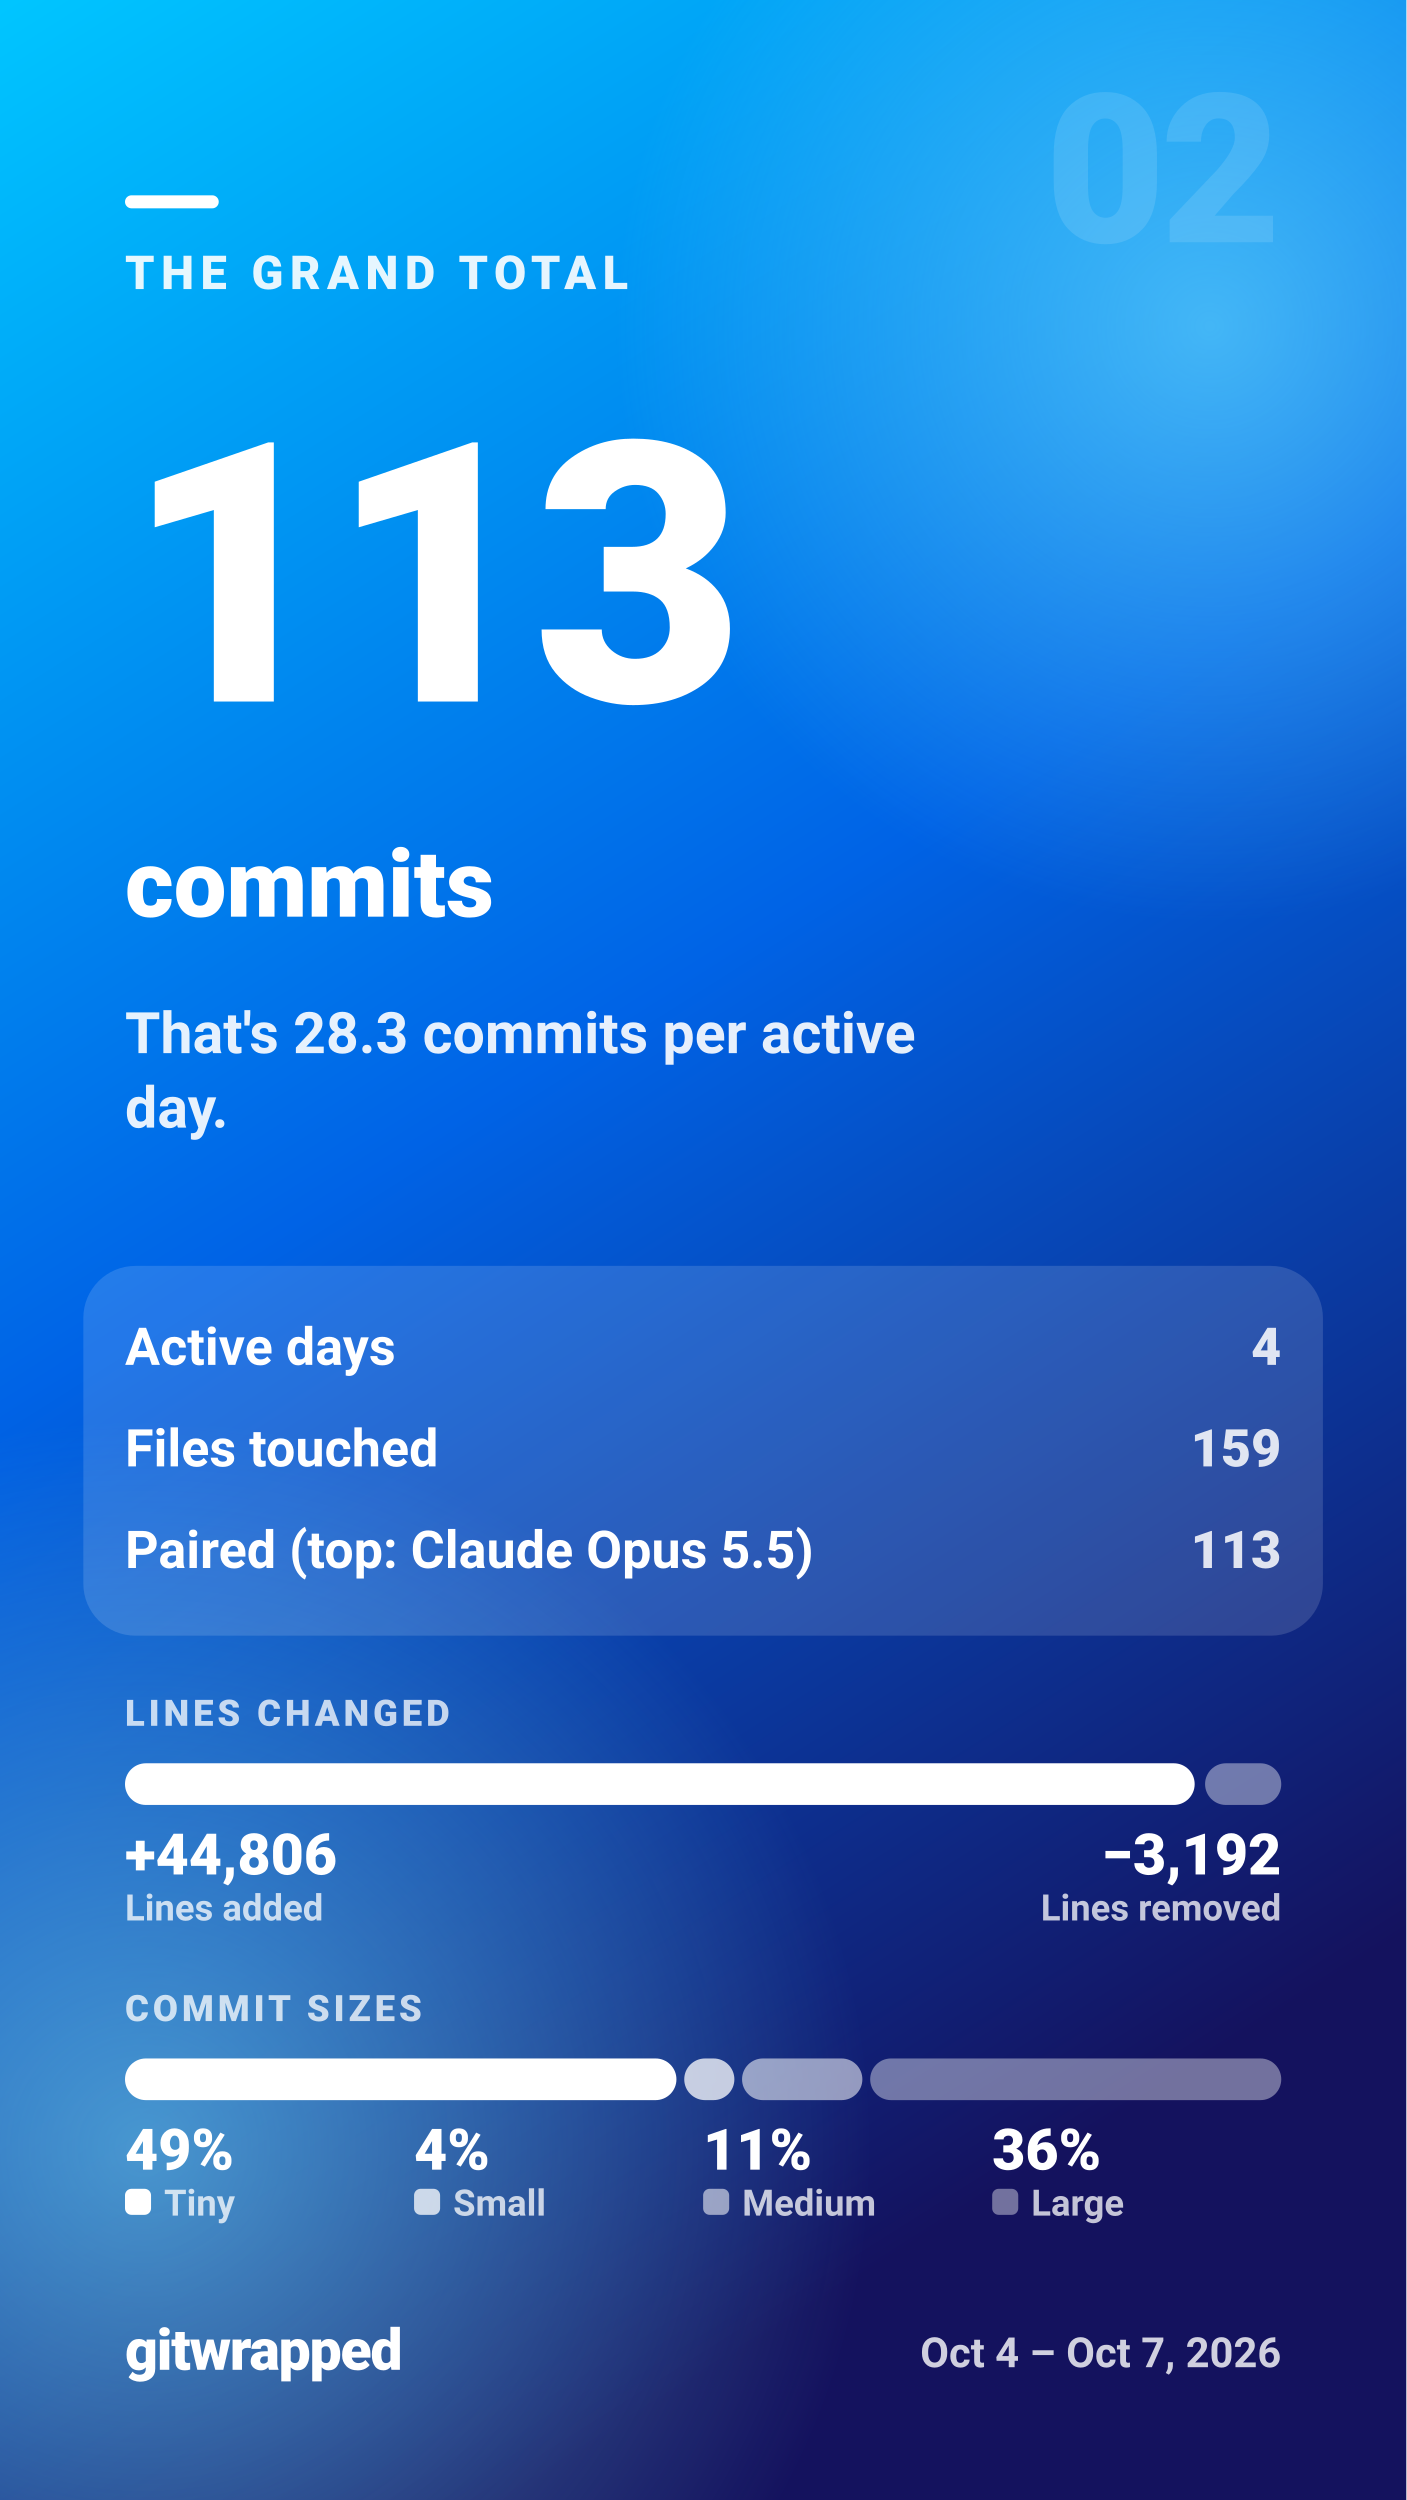
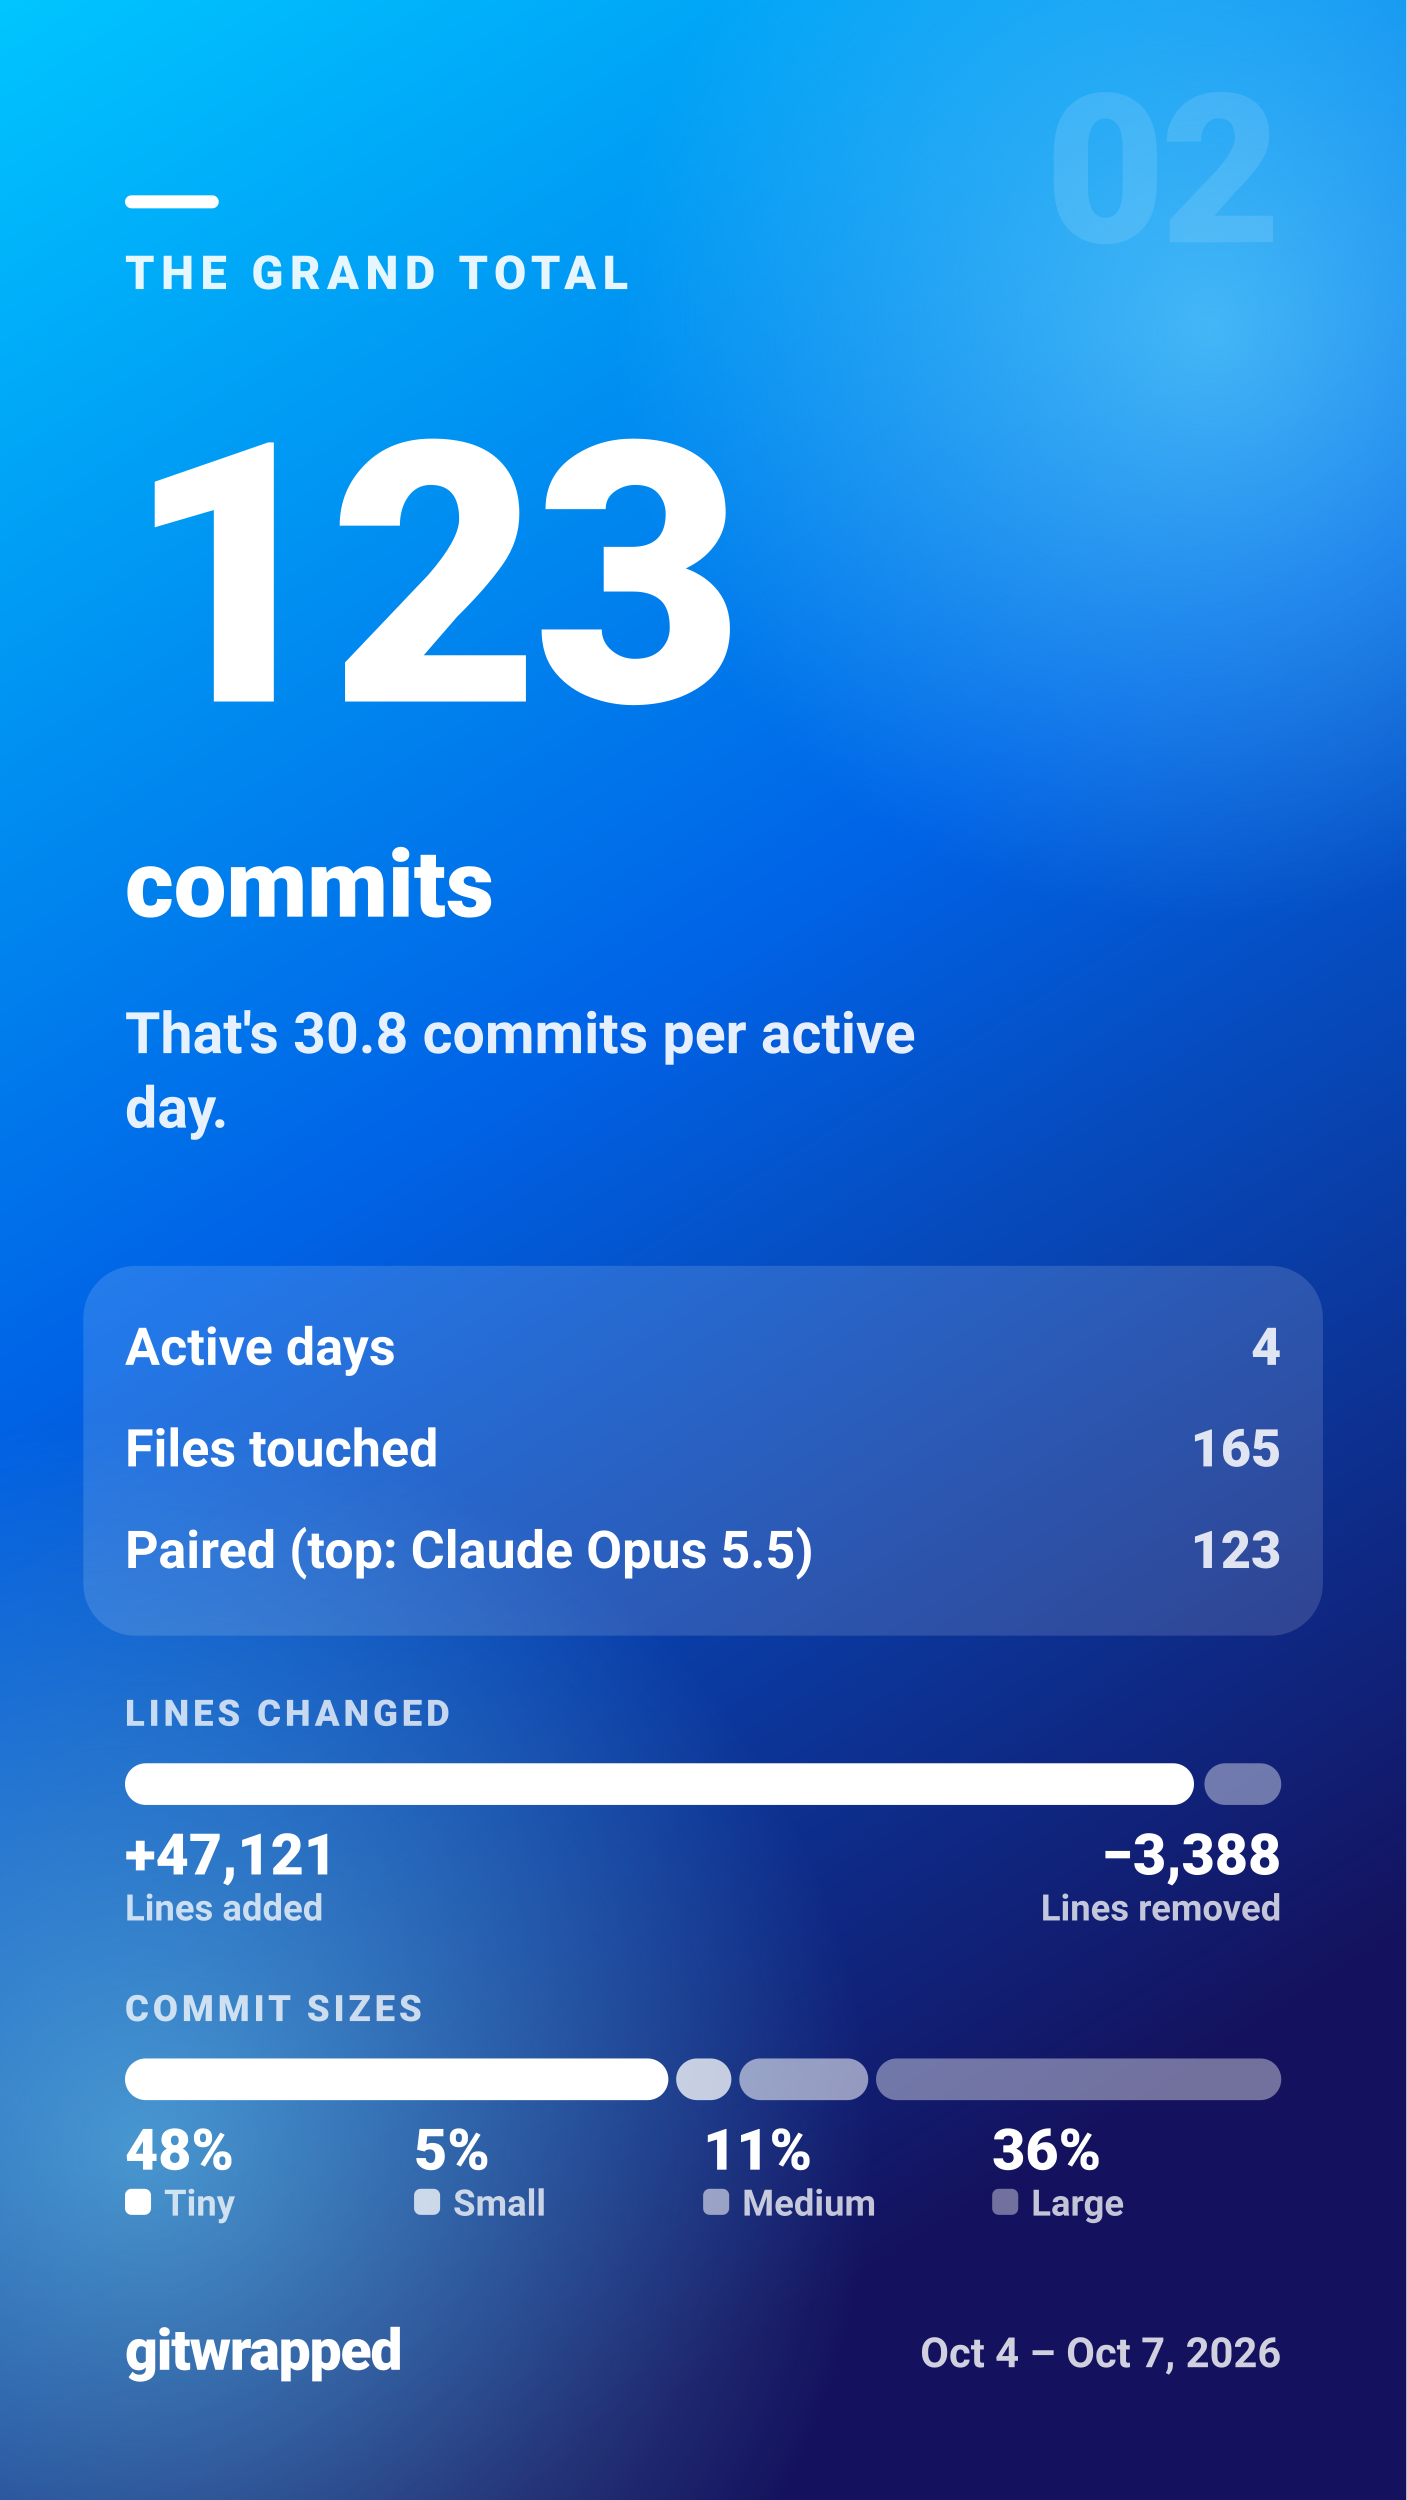
- <svg xmlns="http://www.w3.org/2000/svg" width="1080" height="1920" viewBox="0 0 1080 1920" role="img" aria-label="THE GRAND TOTAL — 113 — commits">
+ <svg xmlns="http://www.w3.org/2000/svg" width="1080" height="1920" viewBox="0 0 1080 1920" role="img" aria-label="THE GRAND TOTAL — 123 — commits">
  <defs>
    <linearGradient id="gw-totals-bg" x1="0" y1="0" x2="0.35" y2="1">
      <stop offset="0.00" stop-color="#00c6ff" />
      <stop offset="0.50" stop-color="#0063e6" />
      <stop offset="1.00" stop-color="#14125e" />
    </linearGradient>
    <radialGradient id="gw-totals-glow">
      <stop offset="0" stop-color="#7ae8ff" stop-opacity="0.55" />
      <stop offset="1" stop-color="#7ae8ff" stop-opacity="0" />
    </radialGradient>
  </defs>
  <rect width="1080" height="1920" fill="url(#gw-totals-bg)" />
  <circle cx="930" cy="250" r="460" fill="url(#gw-totals-glow)" />
  <circle cx="110" cy="1650" r="560" fill="url(#gw-totals-glow)" />
  <g fill="#ffffff" font-family="system-ui, -apple-system, 'Segoe UI', Roboto, Helvetica, Arial, sans-serif">
    <text x="984" y="186" font-size="160" font-weight="900" fill-opacity="0.12" text-anchor="end" letter-spacing="-4">02</text>
    <rect x="96" y="150" width="72" height="10" rx="5" fill="#ffffff" />
    <text x="96" y="222" font-size="36" font-weight="800" fill-opacity="0.9" letter-spacing="5">THE GRAND TOTAL</text>
-     <text x="96" y="538.8" font-size="280" font-weight="900" letter-spacing="-5.6">113</text>
+     <text x="96" y="538.8" font-size="280" font-weight="900" letter-spacing="-5.6">123</text>
    <text x="96" y="704" font-size="72" font-weight="800">commits</text>
-     <text x="96" y="808.8" font-size="44" font-weight="600" fill-opacity="0.9">That's 28.3 commits per active</text>
+     <text x="96" y="808.8" font-size="44" font-weight="600" fill-opacity="0.9">That's 30.8 commits per active</text>
    <text x="96" y="866" font-size="44" font-weight="600" fill-opacity="0.9">day.</text>
    <rect x="64" y="972.2" width="952" height="284" rx="40" fill="#ffffff" fill-opacity="0.14" />
    <text x="96" y="1048.2" font-size="40" font-weight="700">Active days</text>
    <text x="984" y="1048.2" font-size="40" font-weight="800" fill-opacity="0.85" text-anchor="end">4</text>
    <text x="96" y="1126.2" font-size="40" font-weight="700">Files touched</text>
-     <text x="984" y="1126.2" font-size="40" font-weight="800" fill-opacity="0.85" text-anchor="end">159</text>
+     <text x="984" y="1126.2" font-size="40" font-weight="800" fill-opacity="0.85" text-anchor="end">165</text>
    <text x="96" y="1204.2" font-size="40" font-weight="700">Paired (top: Claude Opus 5.5)</text>
-     <text x="984" y="1204.2" font-size="40" font-weight="800" fill-opacity="0.85" text-anchor="end">113</text>
+     <text x="984" y="1204.2" font-size="40" font-weight="800" fill-opacity="0.85" text-anchor="end">123</text>
    <text x="96" y="1325.4" font-size="28" font-weight="800" fill-opacity="0.75" letter-spacing="3">LINES CHANGED</text>
-     <rect x="96" y="1354.2" width="821.5" height="32" rx="16" />
-     <rect x="925.5" y="1354.2" width="58.5" height="32" rx="16" fill-opacity="0.4" />
+     <rect x="96" y="1354.2" width="821" height="32" rx="16" />
+     <rect x="925" y="1354.2" width="59" height="32" rx="16" fill-opacity="0.4" />
    <text x="96" y="1474.9" font-size="28" font-weight="700" fill-opacity="0.75">Lines added</text>
-     <text x="96" y="1439.6" font-size="44" font-weight="900">+44,806</text>
+     <text x="96" y="1439.6" font-size="44" font-weight="900">+47,121</text>
    <text x="984" y="1474.9" font-size="28" font-weight="700" fill-opacity="0.75" text-anchor="end">Lines removed</text>
-     <text x="984" y="1439.6" font-size="44" font-weight="900" text-anchor="end">−3,192</text>
+     <text x="984" y="1439.6" font-size="44" font-weight="900" text-anchor="end">−3,388</text>
    <text x="96" y="1552.2" font-size="28" font-weight="800" fill-opacity="0.75" letter-spacing="3">COMMIT SIZES</text>
-     <rect x="96" y="1580.9" width="423.5" height="32" rx="16" />
-     <rect x="525.5" y="1580.9" width="38.5" height="32" rx="16" fill-opacity="0.75" />
-     <rect x="569.9" y="1580.9" width="92.4" height="32" rx="16" fill-opacity="0.55" />
-     <rect x="668.3" y="1580.9" width="315.7" height="32" rx="16" fill-opacity="0.4" />
+     <rect x="96" y="1580.9" width="417.3" height="32" rx="16" />
+     <rect x="519.3" y="1580.9" width="42.4" height="32" rx="16" fill-opacity="0.75" />
+     <rect x="567.8" y="1580.9" width="99" height="32" rx="16" fill-opacity="0.55" />
+     <rect x="672.8" y="1580.9" width="311.2" height="32" rx="16" fill-opacity="0.4" />
    <g>
-       <text x="96" y="1666.3" font-size="44" font-weight="900">49%</text>
+       <text x="96" y="1666.3" font-size="44" font-weight="900">48%</text>
      <rect x="96" y="1681" width="20" height="20" rx="5" />
      <text x="126" y="1701.6" font-size="28" font-weight="700" fill-opacity="0.75">Tiny</text>
    </g>
    <g>
-       <text x="318" y="1666.3" font-size="44" font-weight="900">4%</text>
+       <text x="318" y="1666.3" font-size="44" font-weight="900">5%</text>
      <rect x="318" y="1681" width="20" height="20" rx="5" fill-opacity="0.75" />
      <text x="348" y="1701.6" font-size="28" font-weight="700" fill-opacity="0.75">Small</text>
    </g>
    <g>
      <text x="540" y="1666.3" font-size="44" font-weight="900">11%</text>
      <rect x="540" y="1681" width="20" height="20" rx="5" fill-opacity="0.55" />
      <text x="570" y="1701.6" font-size="28" font-weight="700" fill-opacity="0.75">Medium</text>
    </g>
    <g>
      <text x="762" y="1666.3" font-size="44" font-weight="900">36%</text>
      <rect x="762" y="1681" width="20" height="20" rx="5" fill-opacity="0.4" />
      <text x="792" y="1701.6" font-size="28" font-weight="700" fill-opacity="0.75">Large</text>
    </g>
    <text x="96" y="1820" font-size="44" font-weight="900" letter-spacing="-1">gitwrapped</text>
    <text x="984" y="1818" font-size="32" font-weight="600" fill-opacity="0.8" text-anchor="end">Oct 4 – Oct 7, 2026</text>
  </g>
</svg>
